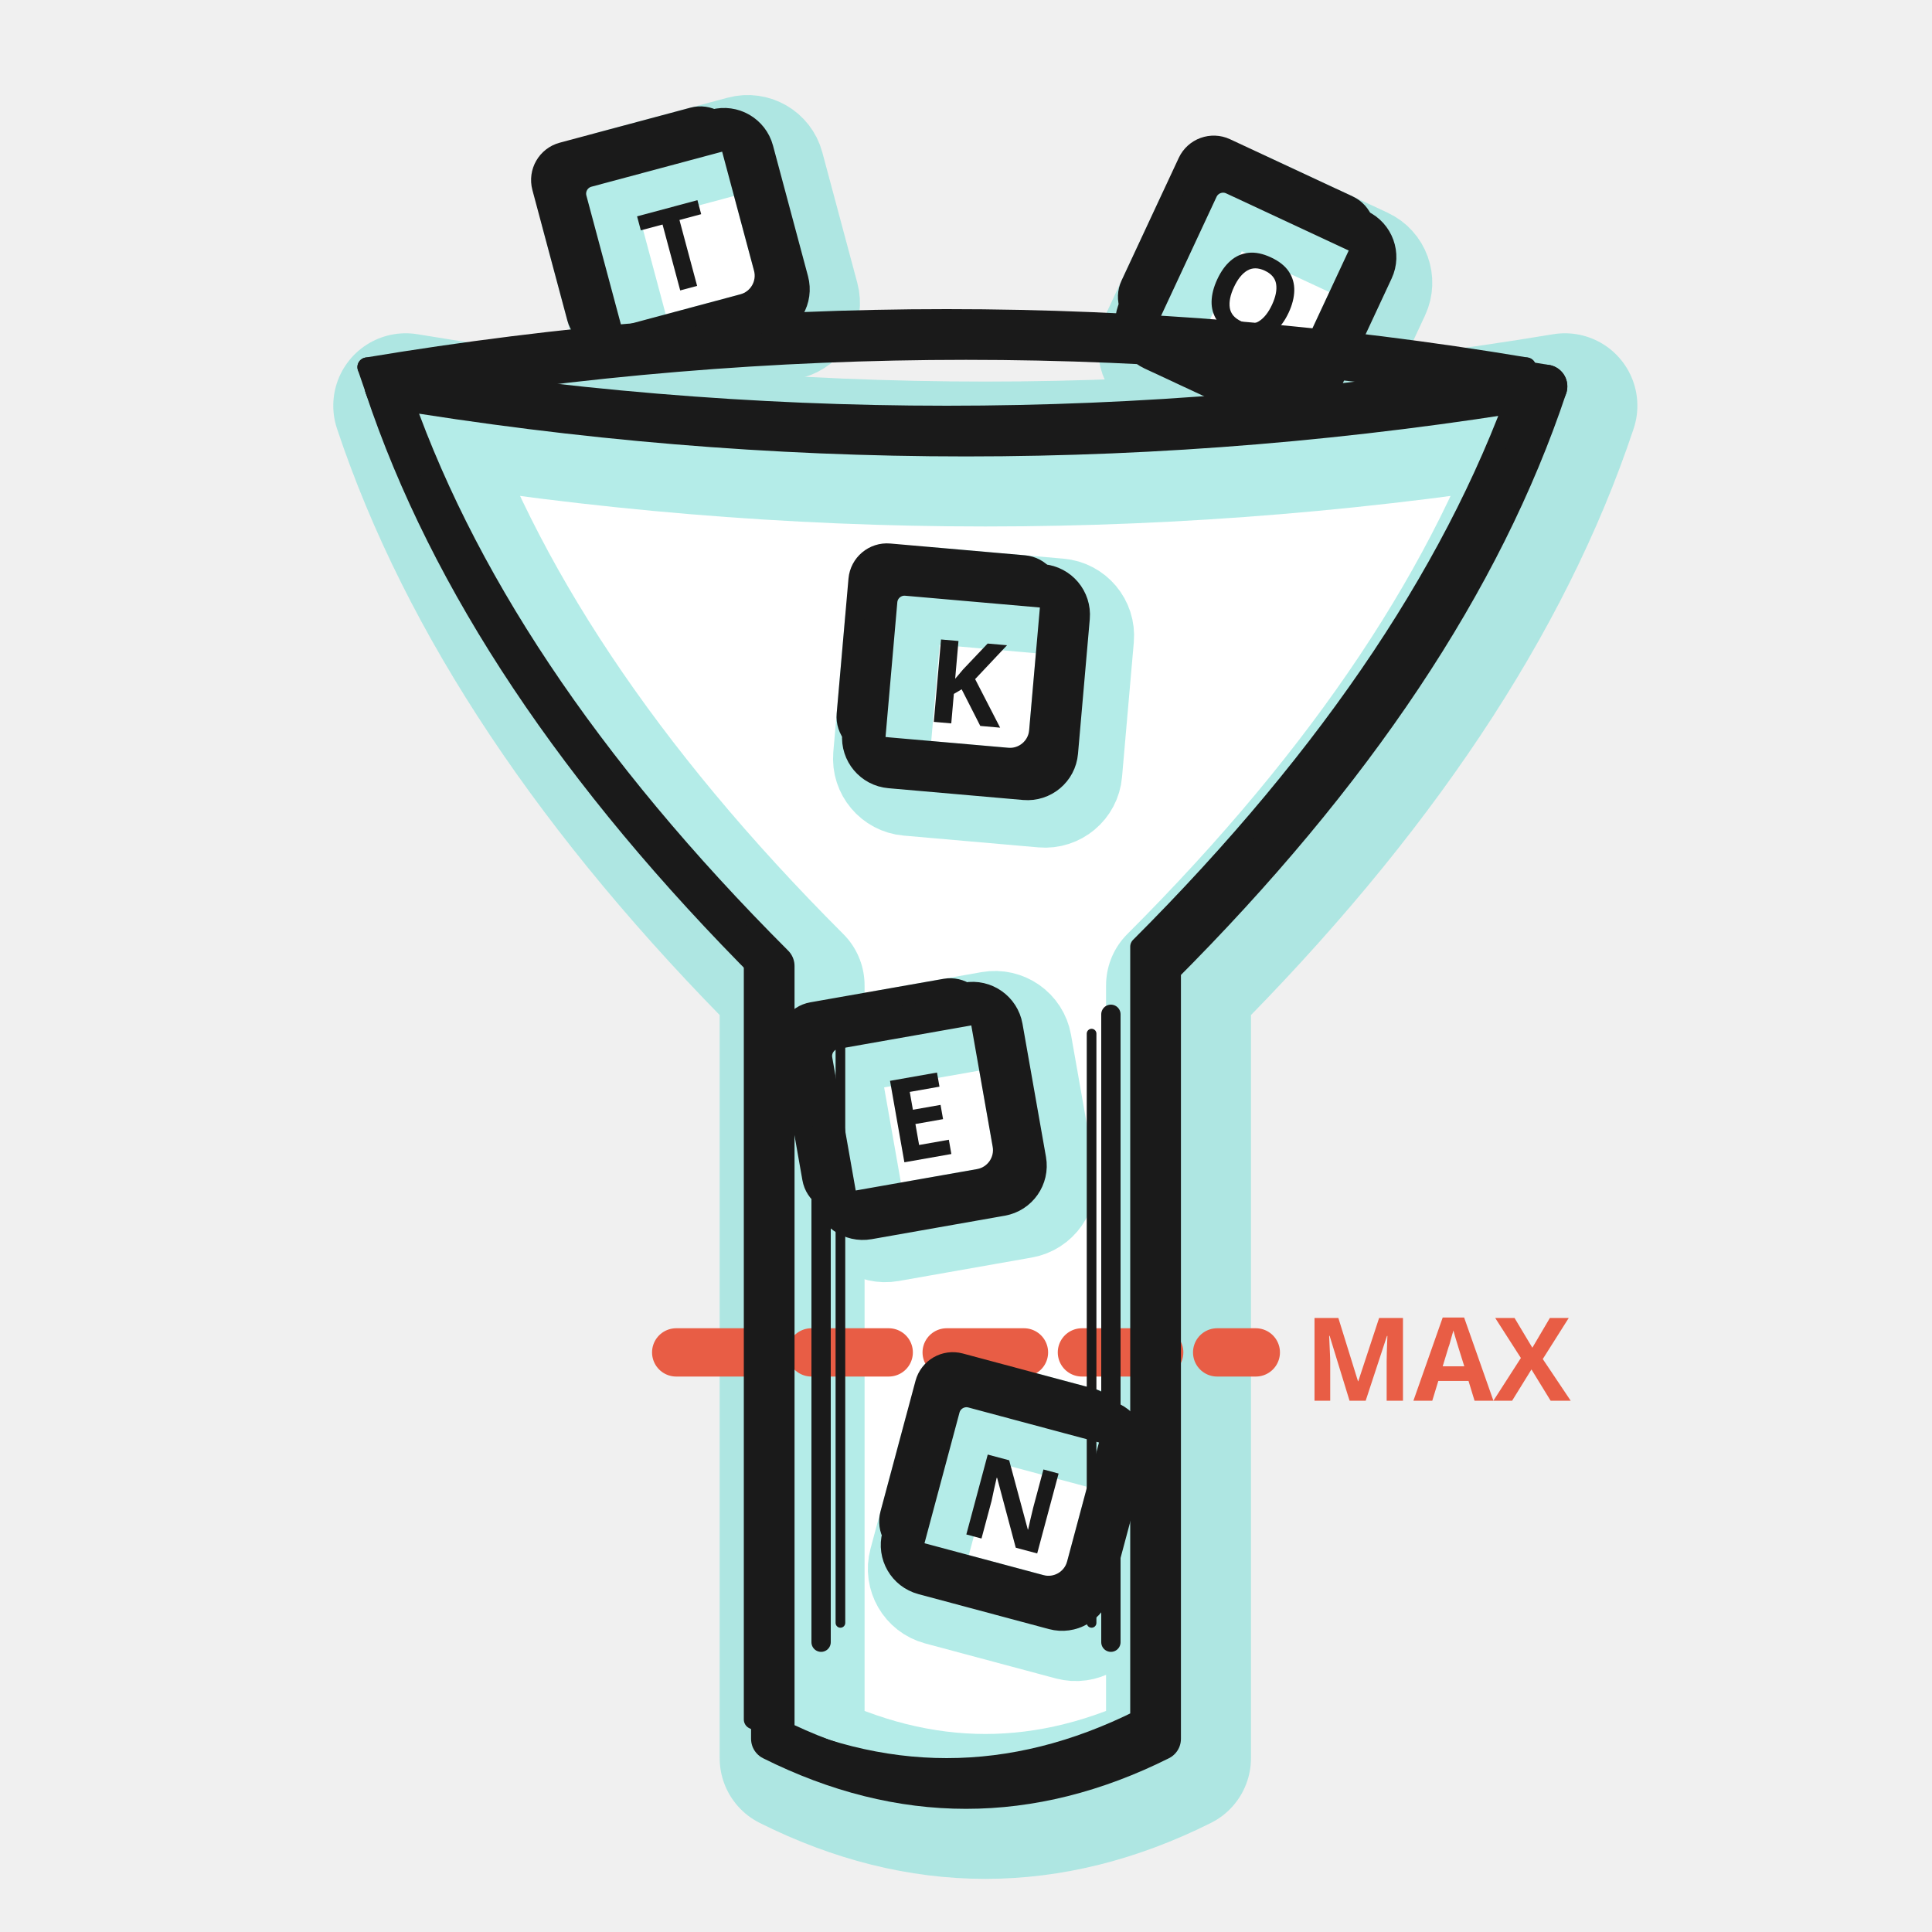
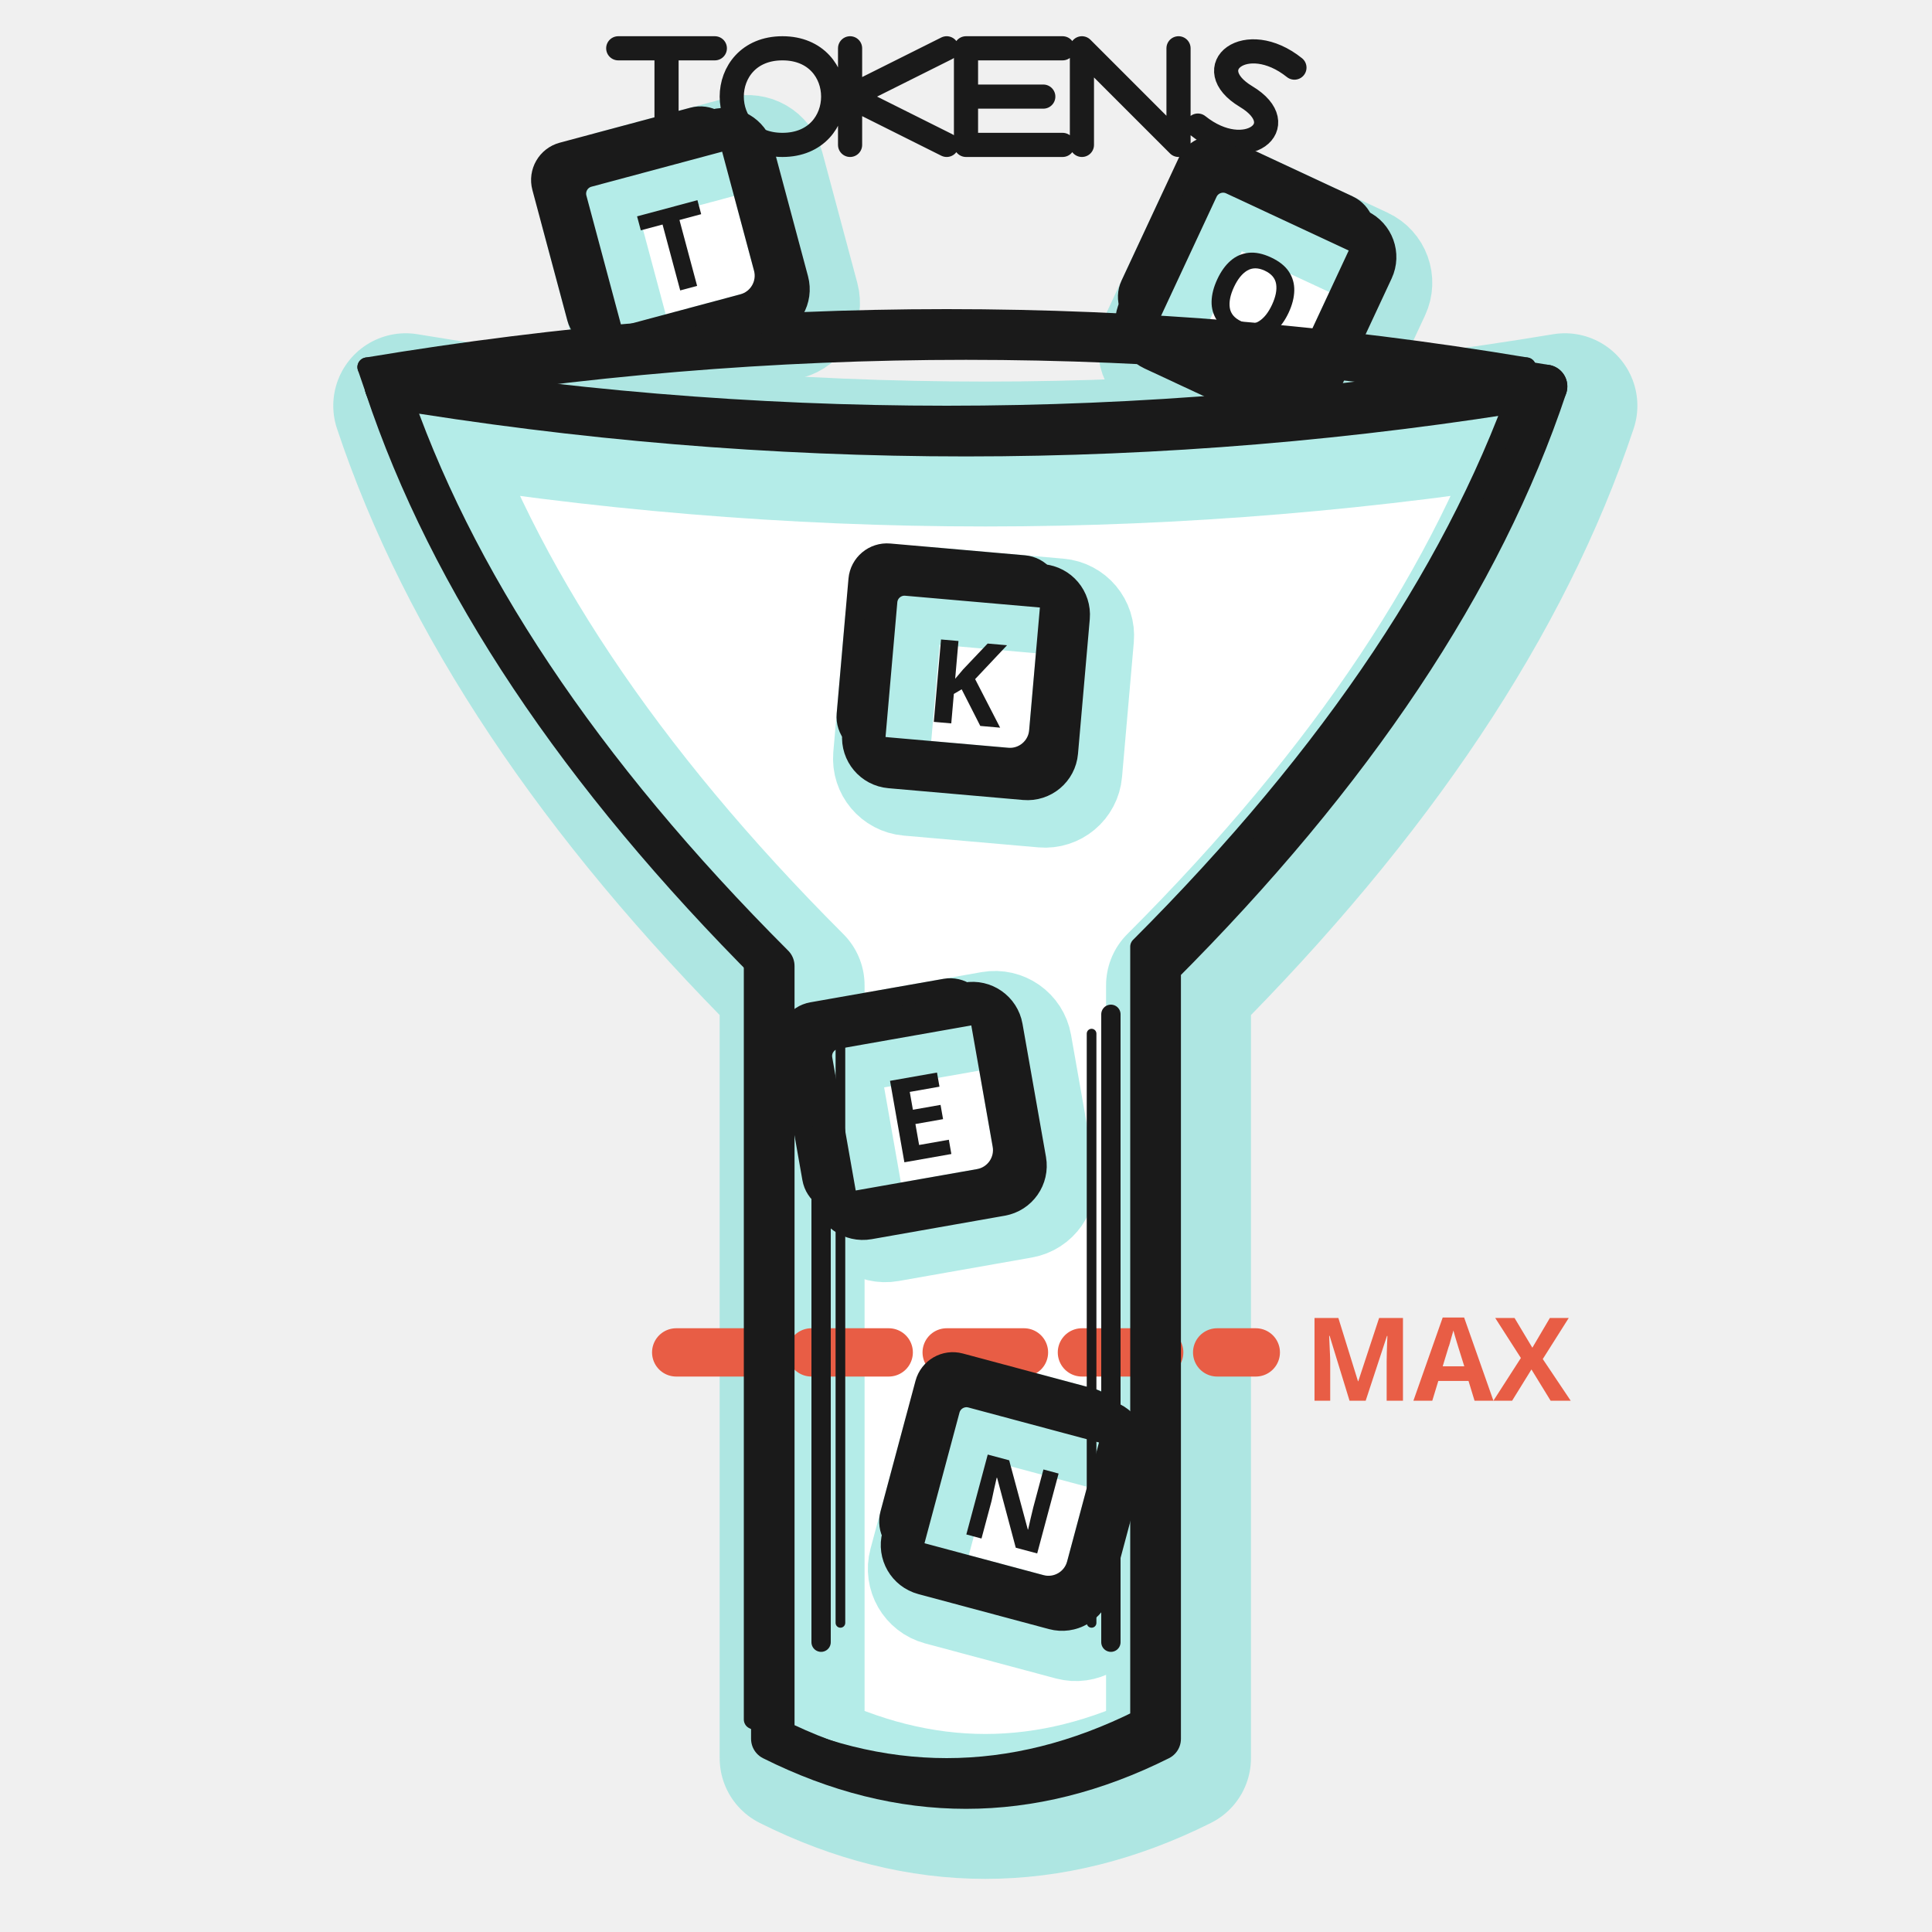
<svg xmlns="http://www.w3.org/2000/svg" viewBox="0 0 200 200" width="100%" height="100%">
  <defs>
    <g id="token">
      <rect x="-10" y="-10" width="20" height="20" rx="3" />
    </g>
    <path id="funnel" d="M 40 40 Q 100 50 160 40 Q 150 70 120 100 L 120 180 Q 100 190 80 180 L 80 100 Q 50 70 40 40 Z" />
  </defs>
  <g fill="#ffffff">
    <use href="#funnel" />
    <use href="#token" x="70" y="25" transform="rotate(-15 70 25)" />
    <use href="#token" x="130" y="30" transform="rotate(25 130 30)" />
    <use href="#token" x="100" y="70" transform="rotate(5 100 70)" />
    <use href="#token" x="95" y="115" transform="rotate(-10 95 115)" />
    <use href="#token" x="105" y="155" transform="rotate(15 105 155)" />
  </g>
  <g stroke="#82e0d8" fill="none" stroke-linecap="round" stroke-linejoin="round" opacity="0.6" stroke-width="15">
    <path d="M 42 42 Q 102 52 162 42 Q 152 72 122 102 L 122 182 Q 102 192 82 182 L 82 102 Q 52 72 42 42 Z" />
    <rect x="62" y="17" width="20" height="20" rx="3" transform="rotate(-15 70 25)" stroke-width="10" />
    <rect x="122" y="22" width="20" height="20" rx="3" transform="rotate(25 130 30)" stroke-width="10" />
    <rect x="92" y="62" width="20" height="20" rx="3" transform="rotate(5 100 70)" stroke-width="10" />
    <rect x="87" y="107" width="20" height="20" rx="3" transform="rotate(-10 95 115)" stroke-width="10" />
    <rect x="97" y="147" width="20" height="20" rx="3" transform="rotate(15 105 155)" stroke-width="10" />
  </g>
  <g stroke="#1a1a1a" fill="none" stroke-linecap="round" stroke-linejoin="round">
    <path d="M 70 140 L 130 140" stroke="#e85d45" stroke-width="5" stroke-dasharray="8 6" />
    <text x="135" y="145" font-family="sans-serif" font-weight="bold" font-size="12" fill="#e85d45" stroke="none">MAX</text>
    <g stroke-width="4.5">
      <use href="#funnel" />
      <path d="M 40 40 Q 100 30 160 40" />
      <use href="#token" x="70" y="25" transform="rotate(-15 70 25)" />
      <use href="#token" x="130" y="30" transform="rotate(25 130 30)" />
      <use href="#token" x="100" y="70" transform="rotate(5 100 70)" />
      <use href="#token" x="95" y="115" transform="rotate(-10 95 115)" />
      <use href="#token" x="105" y="155" transform="rotate(15 105 155)" />
    </g>
    <g stroke-width="2.0">
      <path d="M 38 38 Q 98 48 158 38 Q 148 68 118 98 L 118 178 Q 98 188 78 178 L 78 98 Q 48 68 38 38 Z" />
      <path d="M 38 38 Q 98 28 158 38" />
      <path d="M 115 105 L 115 170 M 85 105 L 85 170" />
      <path d="M 113 107 L 113 168 M 87 107 L 87 168" stroke-width="1.0" />
      <rect x="58" y="13" width="20" height="20" rx="3" transform="rotate(-15 70 25)" />
      <rect x="118" y="18" width="20" height="20" rx="3" transform="rotate(25 130 30)" />
      <rect x="88" y="58" width="20" height="20" rx="3" transform="rotate(5 100 70)" />
      <rect x="83" y="103" width="20" height="20" rx="3" transform="rotate(-10 95 115)" />
      <rect x="93" y="143" width="20" height="20" rx="3" transform="rotate(15 105 155)" />
    </g>
    <g stroke="none" fill="#1a1a1a" font-family="sans-serif" font-weight="bold" font-size="12" text-anchor="middle">
      <text x="70" y="30" transform="rotate(-15 70 25)">T</text>
      <text x="130" y="35" transform="rotate(25 130 30)">O</text>
      <text x="100" y="75" transform="rotate(5 100 70)">K</text>
      <text x="95" y="120" transform="rotate(-10 95 115)">E</text>
      <text x="105" y="160" transform="rotate(15 105 155)">N</text>
    </g>
  </g>
+   <g fill="none" stroke-linecap="round" stroke-linejoin="round">
+     <g stroke-width="2.5">
+       <path d="M 64.0,5.0 L 74.0,5.0 M 69.0,5.0 L 69.0,15.0 M 81.0,5.0 C 74.0,5.0 74.0,15.0 81.0,15.0 C 88.0,15.0 88.0,5.0 81.0,5.0 Z M 88.0,5.0 L 88.0,15.0 M 98.0,5.0 L 88.0,10.0 L 98.0,15.0 M 110.0,5.0 L 100.0,5.0 L 100.0,15.0 L 110.0,15.0 M 100.0,10.0 L 108.0,10.0 M 112.0,15.0 L 112.0,5.0 L 122.0,15.0 L 122.0,5.0 M 134.0,7.0 C 129.0,3.0 124.0,7.0 129.0,10.0 C 134.0,13.0 129.0,17.0 124.0,13.0" stroke="#1a1a1a" />
+     </g>
+     <g stroke-width="1.0">
+       <path d="M 64.0,5.0 L 74.0,5.0 M 69.0,5.0 L 69.0,15.0 M 81.0,5.0 C 74.0,5.0 74.0,15.0 81.0,15.0 C 88.0,15.0 88.0,5.0 81.0,5.0 Z M 88.0,5.0 L 88.0,15.0 M 98.0,5.0 L 88.0,10.0 L 98.0,15.0 M 110.0,5.0 L 100.0,5.0 L 100.0,15.0 L 110.0,15.0 M 100.0,10.0 L 108.0,10.0 M 112.0,15.0 L 112.0,5.0 L 122.0,15.0 L 122.0,5.0 M 134.0,7.0 C 129.0,3.0 124.0,7.0 129.0,10.0 C 134.0,13.0 129.0,17.0 124.0,13.0" stroke="#1a1a1a" />
+     </g>
+   </g>
</svg>
